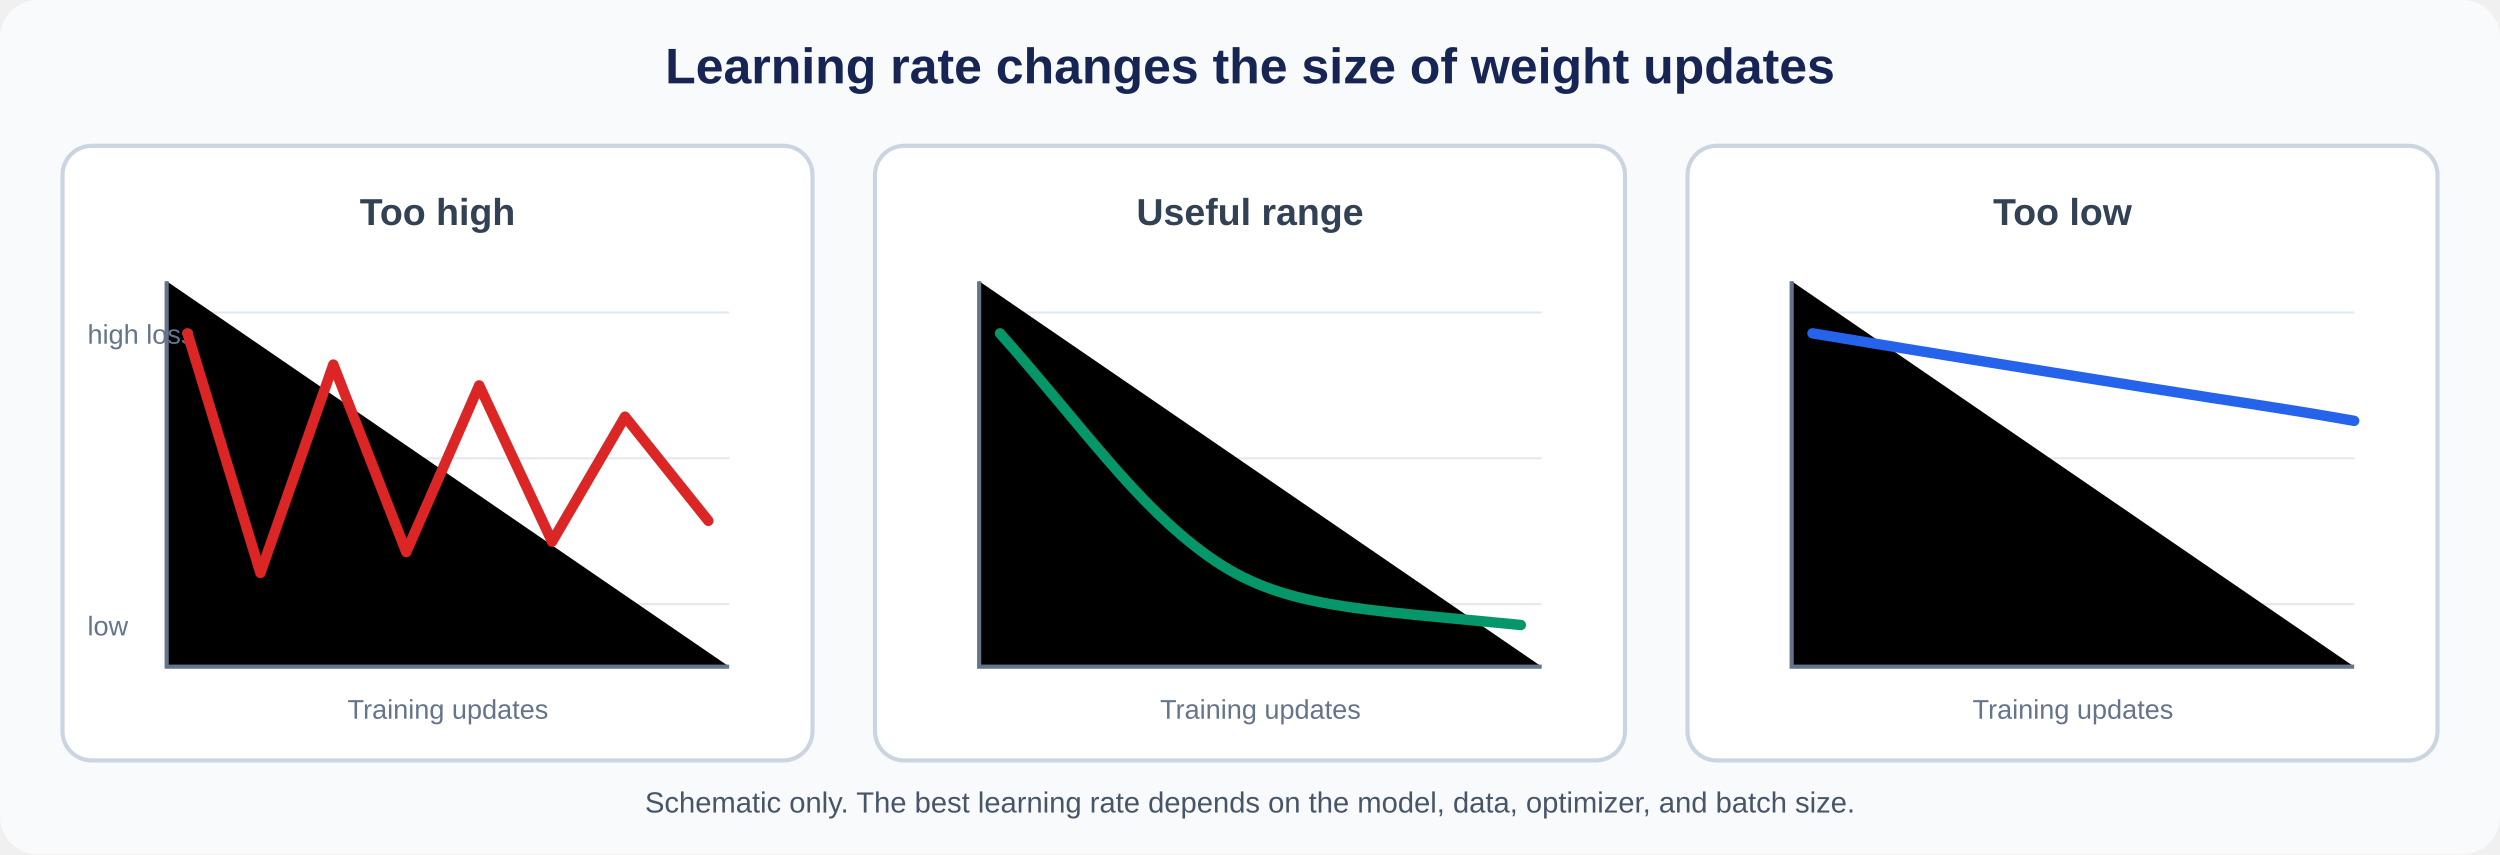
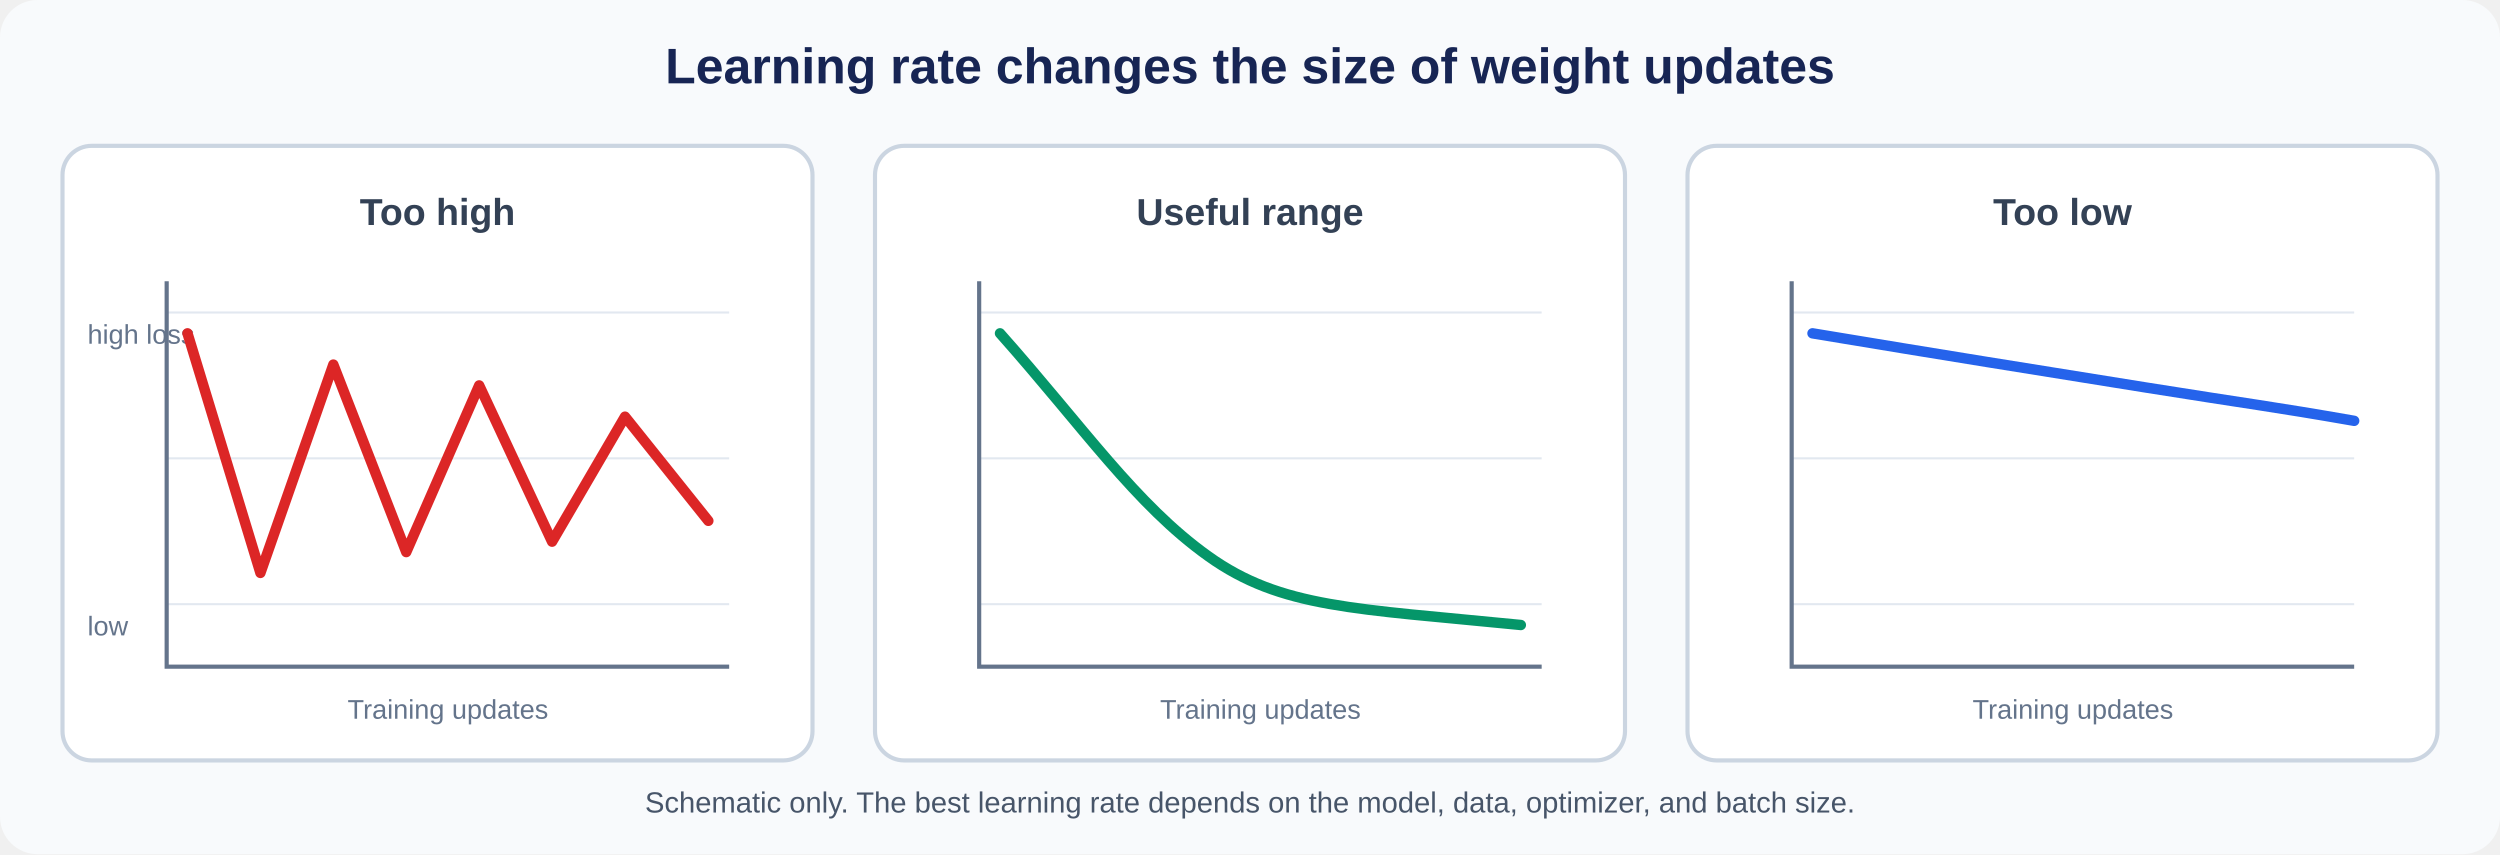
<svg xmlns="http://www.w3.org/2000/svg" viewBox="0 0 1200 410" role="img" aria-labelledby="title desc">
  <rect width="1200" height="410" rx="18" fill="#f8fafc" />
  <text x="600" y="40" fill="#172554" font-family="Arial,sans-serif" font-size="24" font-weight="700" text-anchor="middle">Learning rate changes the size of weight updates</text>
  <g font-family="Arial,sans-serif" text-anchor="middle">
    <rect x="30" y="70" width="360" height="295" rx="14" fill="#fff" stroke="#cbd5e1" stroke-width="2" />
    <rect x="420" y="70" width="360" height="295" rx="14" fill="#fff" stroke="#cbd5e1" stroke-width="2" />
    <rect x="810" y="70" width="360" height="295" rx="14" fill="#fff" stroke="#cbd5e1" stroke-width="2" />
    <text x="210" y="108" fill="#334155" font-size="18" font-weight="700">Too high</text>
    <text x="600" y="108" fill="#334155" font-size="18" font-weight="700">Useful range</text>
    <text x="990" y="108" fill="#334155" font-size="18" font-weight="700">Too low</text>
  </g>
  <g stroke="#e2e8f0" stroke-width="1">
    <path d="M80 150H350M80 220H350M80 290H350M470 150H740M470 220H740M470 290H740M860 150H1130M860 220H1130M860 290H1130" />
  </g>
-   <g stroke="#64748b" stroke-width="2">
+   <g fill="none" stroke="#64748b" stroke-width="2">
    <path d="M80 135V320H350M470 135V320H740M860 135V320H1130" />
  </g>
  <g fill="#64748b" font-family="Arial,sans-serif" font-size="13" text-anchor="middle">
    <text x="215" y="345">Training updates</text>
    <text x="605" y="345">Training updates</text>
    <text x="995" y="345">Training updates</text>
  </g>
  <g fill="#64748b" font-family="Arial,sans-serif" font-size="13">
    <text x="42" y="165">high loss</text>
    <text x="42" y="305">low</text>
  </g>
  <path d="M90 160 125 275 160 175 195 265 230 185 265 260 300 200 340 250" fill="none" stroke="#dc2626" stroke-width="5" stroke-linejoin="round" stroke-linecap="round" />
  <path d="M480 160C520 205 545 242 580 267S650 292 730 300" fill="none" stroke="#059669" stroke-width="5" stroke-linecap="round" />
  <path d="M870 160C930 170 980 178 1030 186S1090 195 1130 202" fill="none" stroke="#2563eb" stroke-width="5" stroke-linecap="round" />
  <text x="600" y="390" fill="#475569" font-family="Arial,sans-serif" font-size="14" text-anchor="middle">Schematic only. The best learning rate depends on the model, data, optimizer, and batch size.</text>
</svg>
